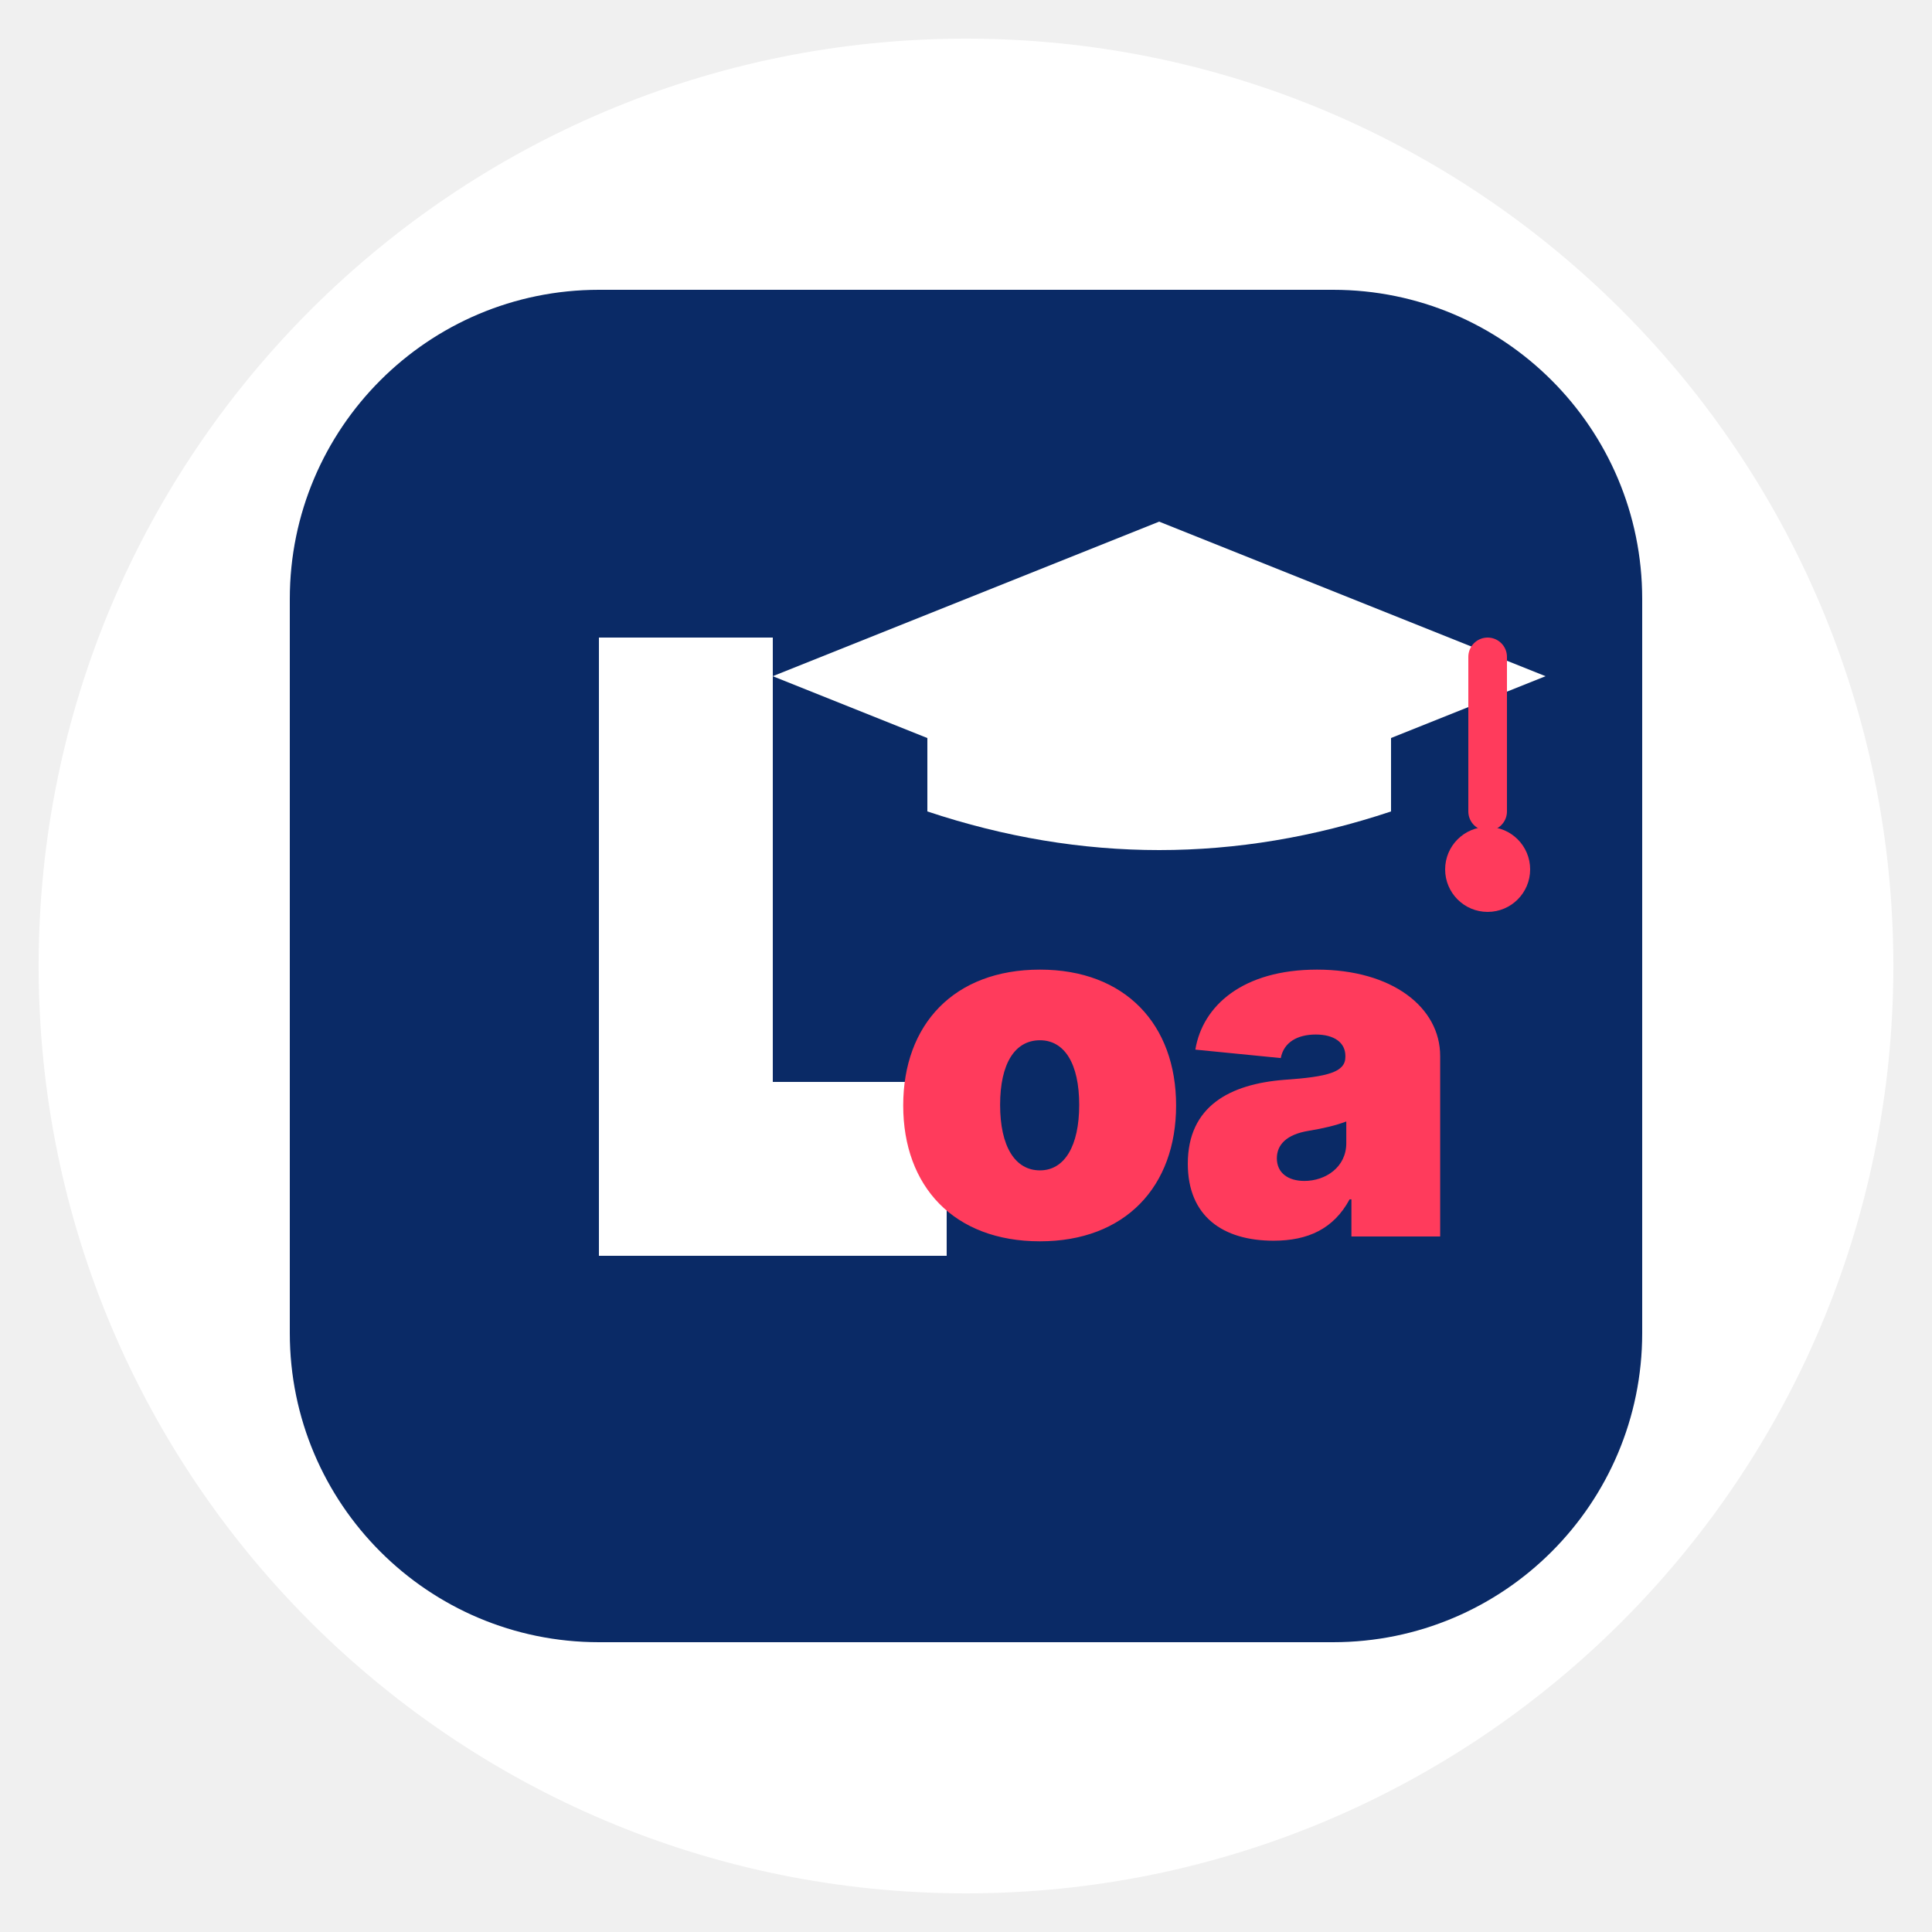
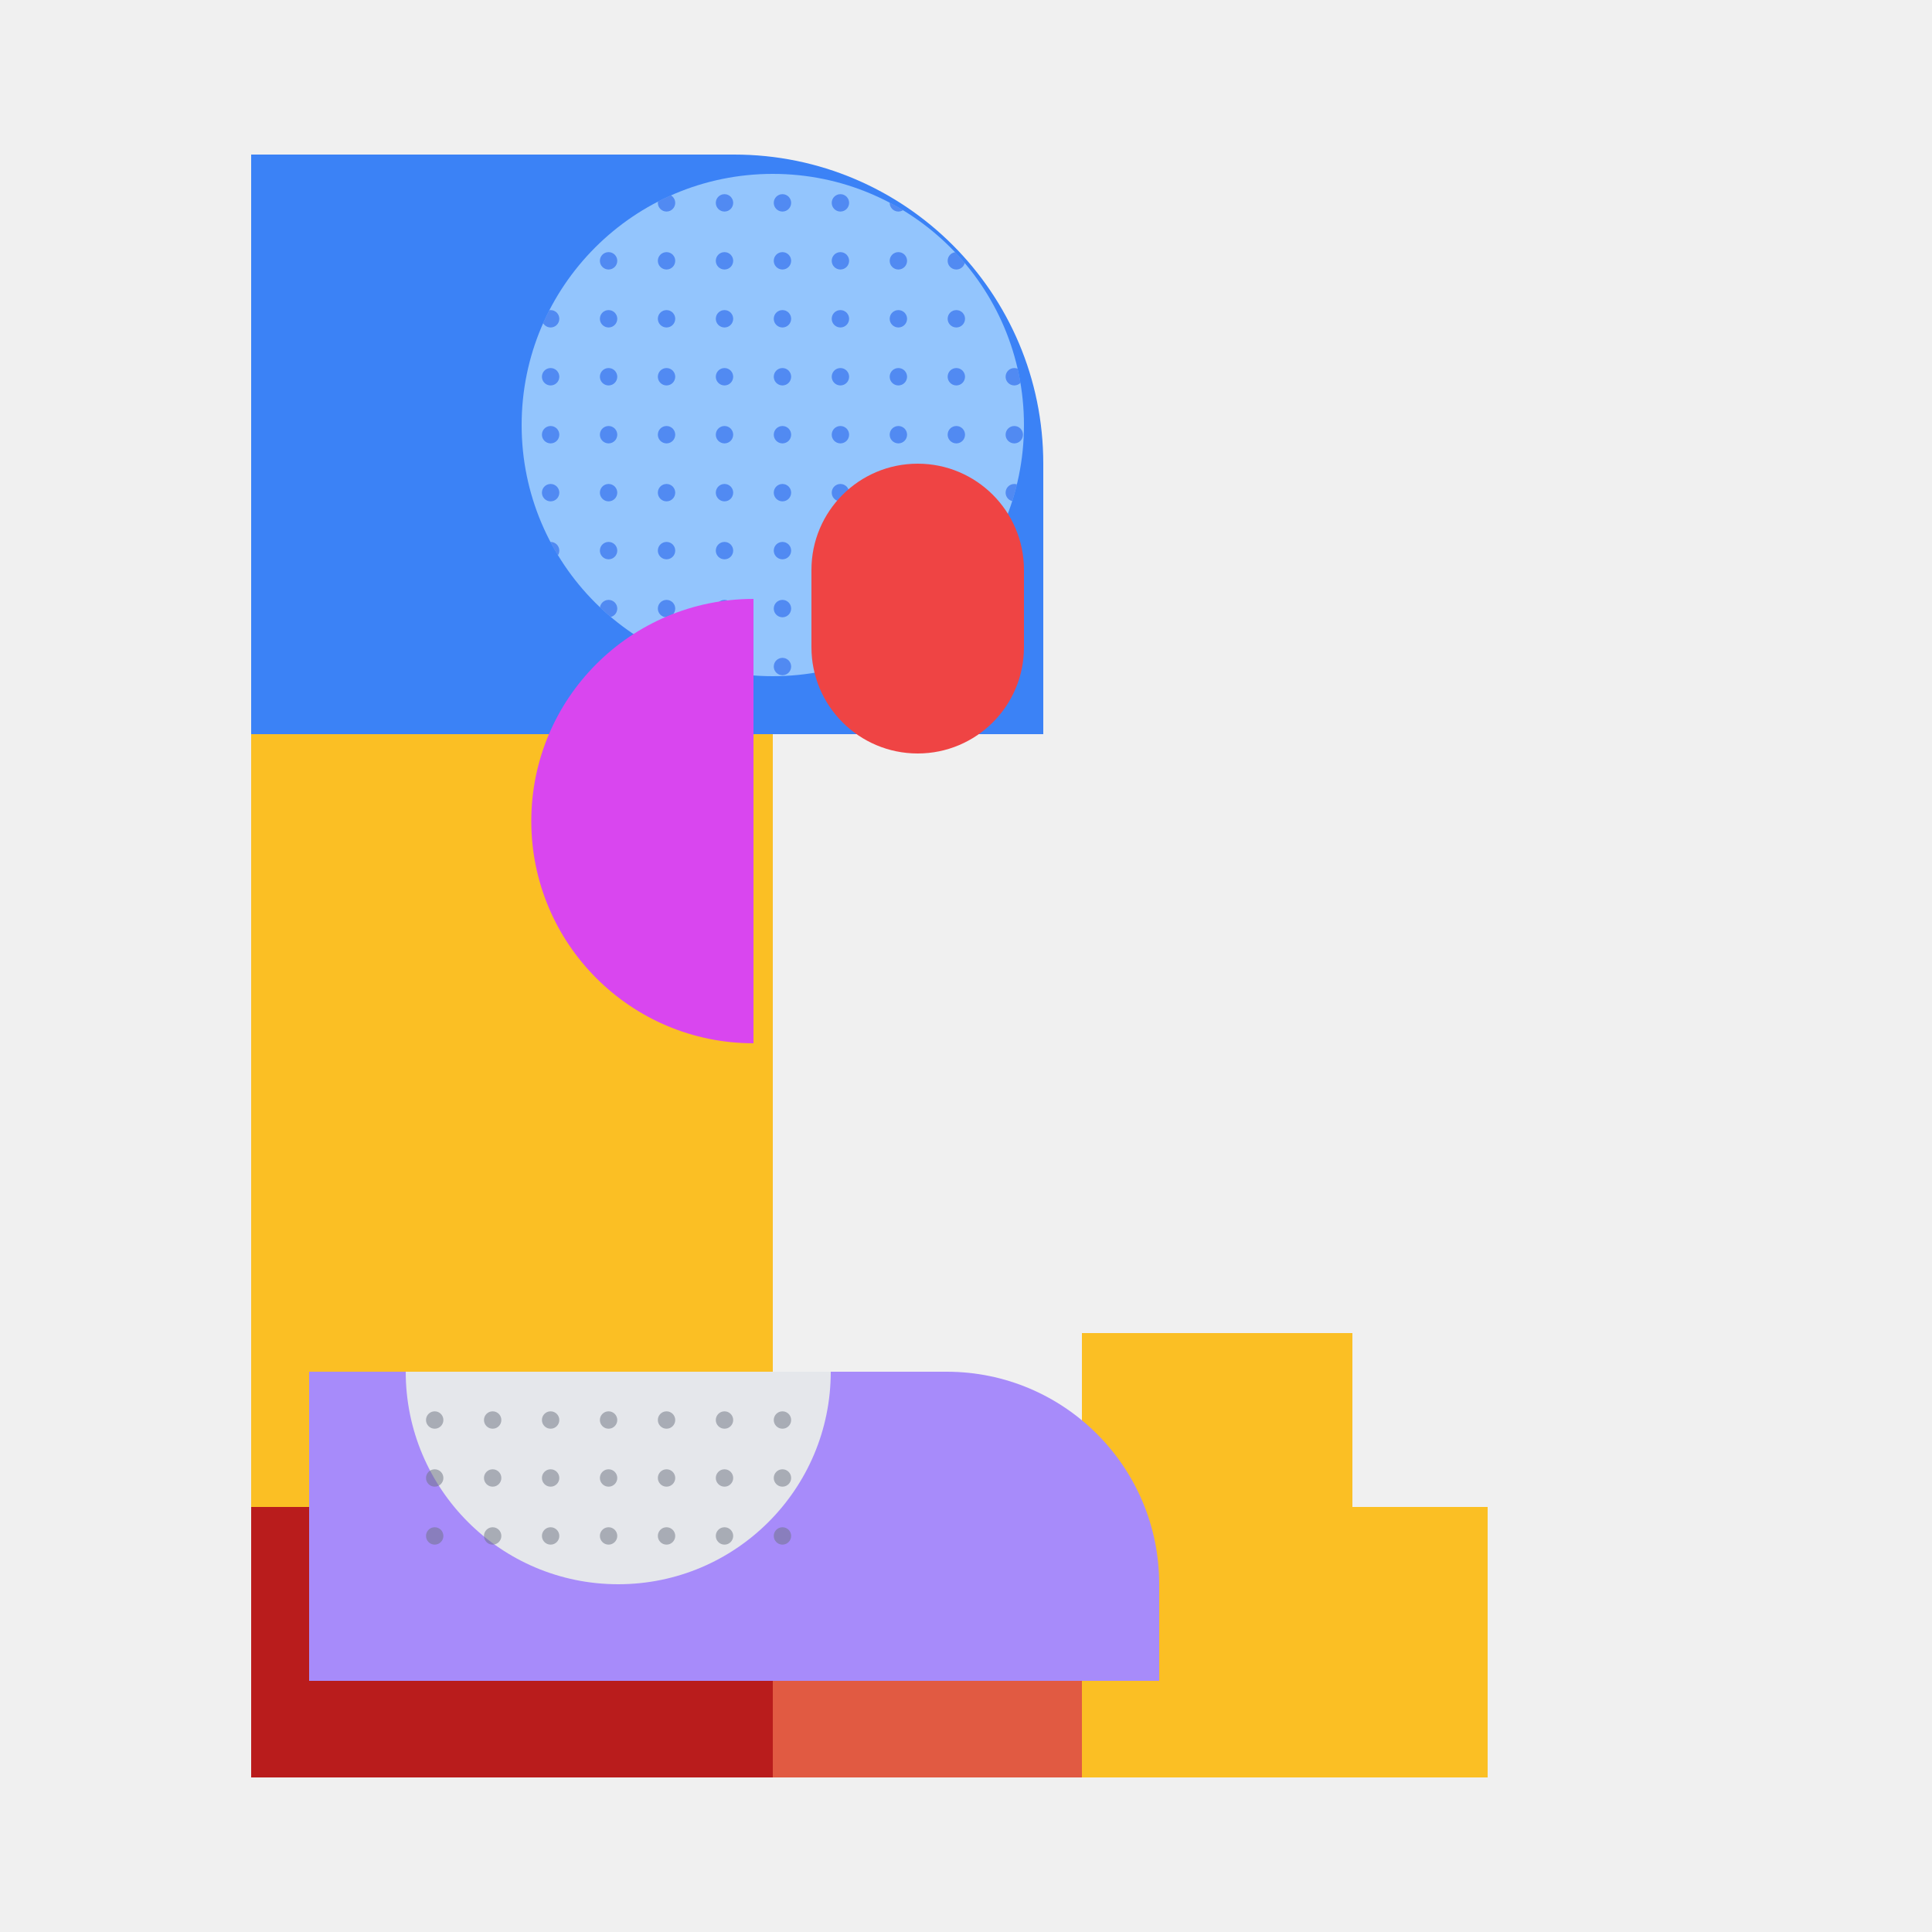
<svg xmlns="http://www.w3.org/2000/svg" viewBox="0 0 100 100" fill="none">
-   <circle cx="50" cy="50" r="48" fill="#FFFFFF" />
-   <rect x="15" y="15" width="70" height="70" rx="16" fill="#0A2A66" />
-   <path d="M 31 33 H 40 V 56 H 49 V 65 H 31 Z" fill="#FFFFFF" />
-   <text x="46" y="64" fill="#FF3B5C" font-family="system-ui, -apple-system, sans-serif" font-weight="950" font-size="25px" letter-spacing="-1px">oa</text>
-   <path d="M 60 27 L 80 35 L 60 43 L 40 35 Z" fill="#FFFFFF" />
-   <path d="M 48 37 Q 60 41 72 37 L 72 42 Q 60 46 48 42 Z" fill="#FFFFFF" />
-   <path d="M 77 34 L 77 42" stroke="#FF3B5C" stroke-width="2" stroke-linecap="round" />
-   <circle cx="77" cy="45" r="2.2" fill="#FF3B5C" />
+   <defs>
+     <pattern id="dotGridBlue" width="3" height="3" patternUnits="userSpaceOnUse">
+       <circle cx="1.5" cy="1.5" r="0.45" fill="#2563EB" opacity="0.6" />
+     </pattern>
+     <pattern id="dotGridWhite" width="3" height="3" patternUnits="userSpaceOnUse">
+       <circle cx="1.5" cy="1.5" r="0.45" fill="#6B7280" opacity="0.5" />
+     </pattern>
+   </defs>
+   <rect x="13" y="32" width="27" height="48" fill="#FBBF24" />
+   <path d="M 13 8 h 25 a 16 16 0 0 1 16 16 v 14 H 13 z" fill="#3B82F6" />
+   <circle cx="40" cy="22" r="13" fill="#93C5FD" />
+   <circle cx="40" cy="22" r="13" fill="url(#dotGridBlue)" />
+   <rect x="42" y="24" width="11" height="15" rx="5.5" fill="#EF4444" />
+   <path d="M 39 31 a 11.5 11.5 0 0 0 0 23 Z" fill="#D946EF" />
+   <rect x="13" y="78" width="27" height="14" fill="#B91C1C" />
+   <rect x="40" y="85" width="16" height="7" fill="#E15A42" />
+   <rect x="56" y="78" width="21" height="14" fill="#FBBF24" />
+   <rect x="56" y="69" width="14" height="14" fill="#FBBF24" />
+   <path d="M 16 71 H 49 A 11 11 0 0 1 60 82 v 5 H 16 Z" fill="#A78BFA" />
+   <path d="M 21 71 A 11 11 0 0 0 43 71 Z" fill="#E5E7EB" />
+   <rect x="21" y="71" width="22" height="11" fill="url(#dotGridWhite)" />
</svg>
